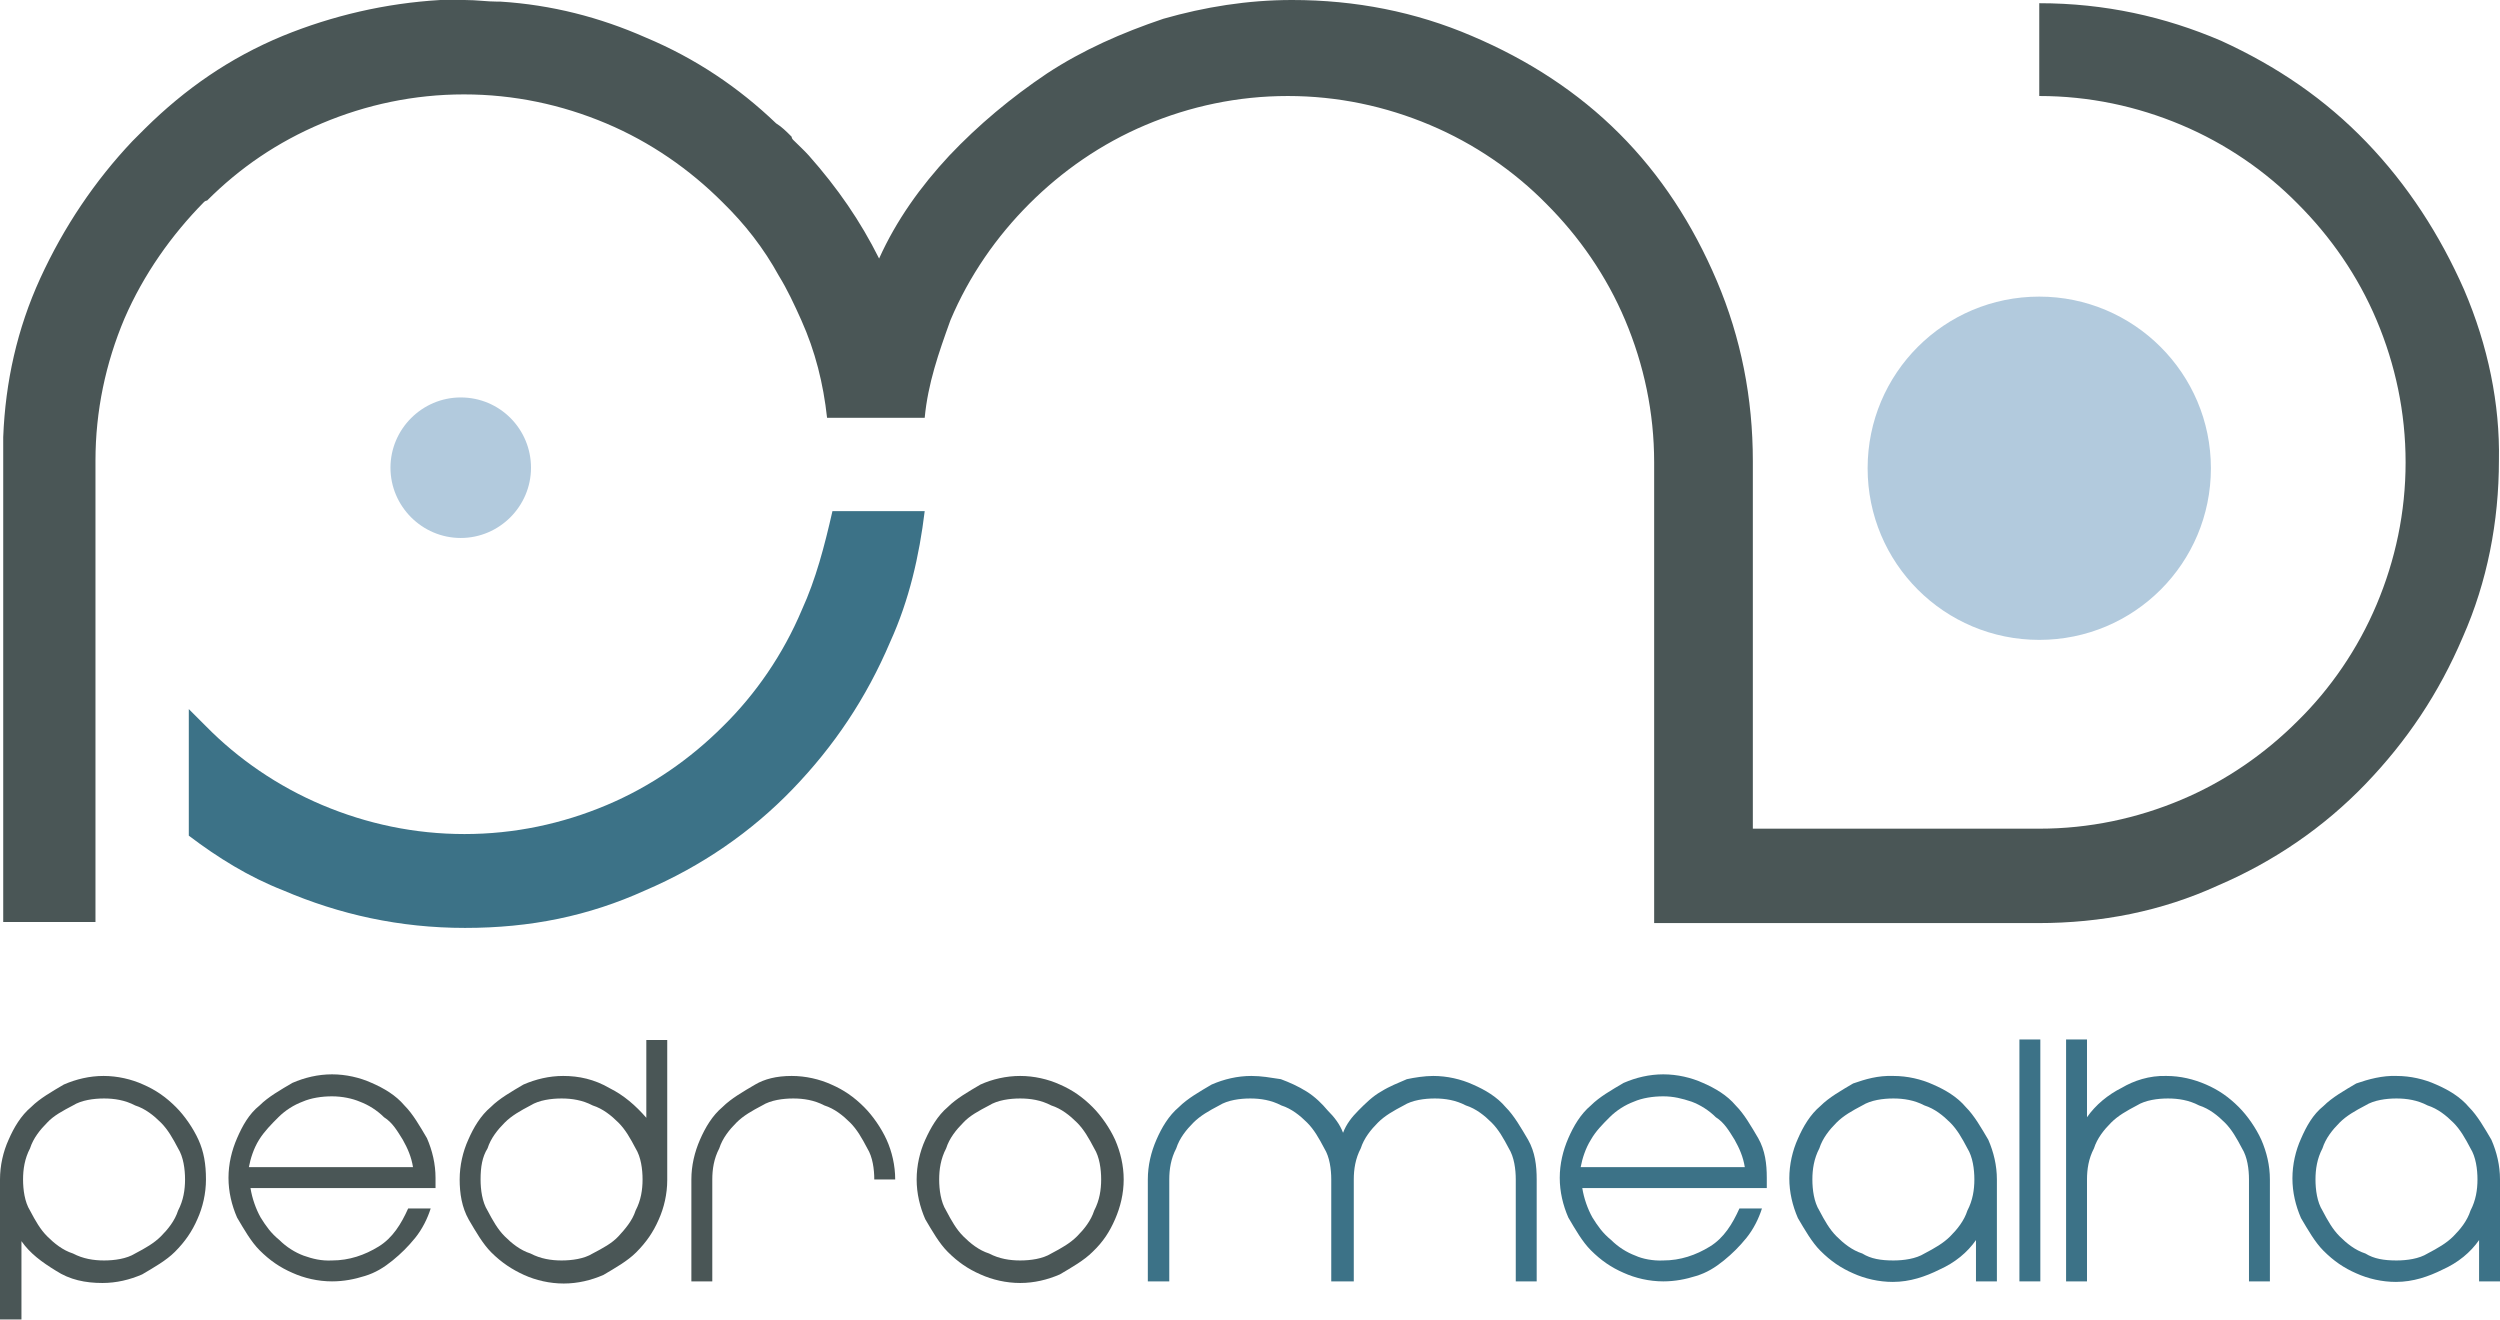
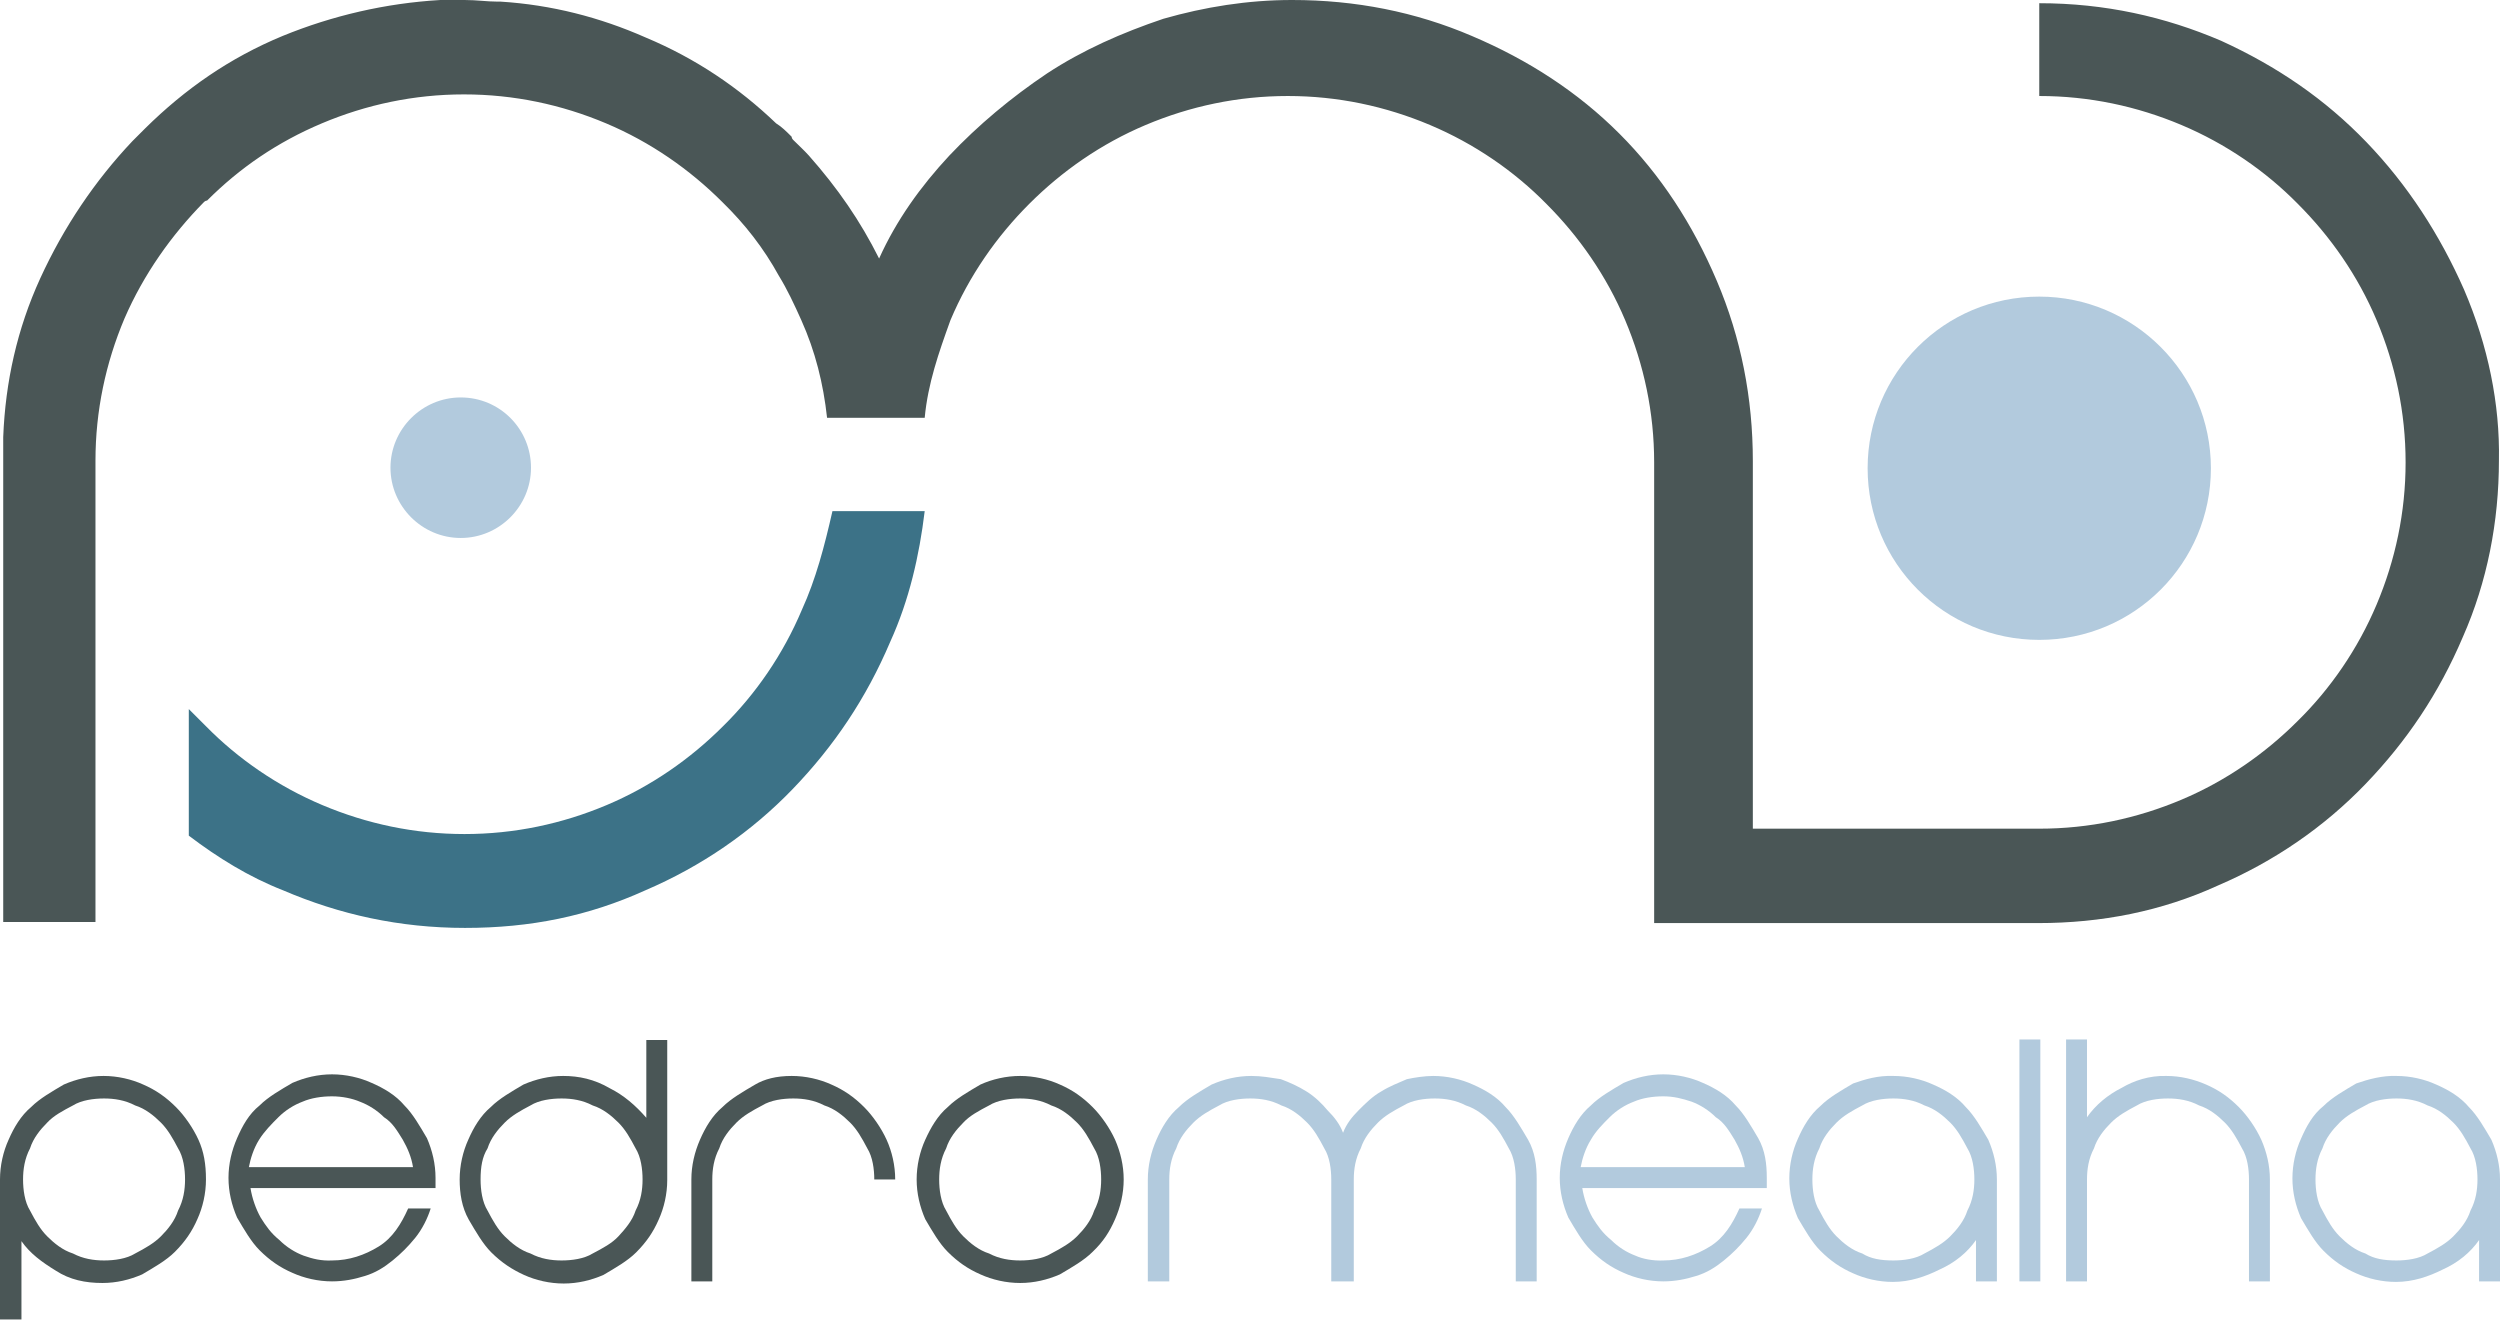
<svg xmlns="http://www.w3.org/2000/svg" version="1.1" id="a" x="0px" y="0px" viewBox="0 0 466.1 246" style="enable-background:new 0 0 466.1 246;" xml:space="preserve">
  <style type="text/css">
	.st0{fill:#4A5656;}
- 	.st1{fill:#3C7287;}
- 	.st2{fill:#B2CADD;}
+ 	.st1{fill:#B2CADD;}
+ 	.st2{fill:#3C7287;}
</style>
  <path class="st0" d="M459.4,54c-4.5-10.2-10.5-19.5-18.2-27.5s-16.6-14.1-27.1-18.9c-10.5-4.5-21.7-7-33.9-7v17.3  c9.3,0,18.2,1.9,26.5,5.4s15.7,8.6,21.7,14.7c6.1,6.1,11.2,13.4,14.7,21.7s5.4,17.2,5.4,26.5s-1.9,18.2-5.4,26.5  s-8.6,15.7-14.7,21.7c-6.1,6.1-13.4,11.2-21.7,14.7c-8.3,3.5-17.2,5.4-26.5,5.4h-53.4V86c0-11.8-2.2-23-6.7-33.6  s-10.5-19.8-18.2-27.5S285,11.2,274.4,6.7C263.9,2.2,252.7,0,240.9,0c-8.3,0-16.3,1.3-24,3.5c-7.7,2.6-15,5.8-21.7,10.2  c-6.7,4.5-12.8,9.6-18.2,15.3c-5.4,5.8-9.9,12.1-13.1,19.2c-3.5-7-7.7-13.1-13.1-19.2c-0.9-1-1.9-1.9-2.9-2.9  c-0.2-0.2-0.3-0.4-0.3-0.6l-0.3-0.3c-0.6-0.6-1.6-1.6-2.6-2.2c-7-6.7-15-12.1-24.3-16c-8.6-3.8-17.6-6.1-27.1-6.7h-0.6  c-1.9,0-3.8-0.3-6.1-0.3h-4.5C71.9,0.6,62,2.9,52.7,6.7c-9.9,4.1-18.2,9.9-25.6,17.2l-0.9,0.9l-0.3,0.3l-0.3,0.3l-0.9,0.9  c-7,7.4-12.8,16-17.2,25.6C3.2,61.3,1,71.2,0.6,81.5v90.4h17.2v-86c0-9.3,1.9-18.2,5.4-26.5C26.8,51.1,32,43.8,38,37.7  c0.2-0.2,0.4-0.3,0.6-0.3C44.7,31.3,51.7,26.5,60,23s17.2-5.4,26.5-5.4s18.2,1.9,26.5,5.4s15.6,8.6,21.7,14.7  c4.2,4.1,7.7,8.6,10.5,13.7c1.6,2.6,2.9,5.4,4.2,8.3c2.6,5.8,4.1,11.8,4.8,18.2h18.2c0.6-6.4,2.6-12.1,4.8-18.2  c3.5-8.3,8.6-15.6,14.7-21.7c6.1-6.1,13.4-11.2,21.7-14.7s17.2-5.4,26.5-5.4s18.2,1.9,26.5,5.4s15.7,8.6,21.7,14.7  c6.1,6.1,11.2,13.4,14.7,21.7s5.4,17.2,5.4,26.5v85.9H380c11.8,0,23-2.2,33.5-7c10.5-4.5,19.8-10.9,27.5-18.9s13.7-16.9,18.2-27.5  c4.5-10.2,6.7-21.4,6.7-32.9C466.1,75.4,463.9,64.5,459.4,54" />
  <g>
    <path class="st0" d="M38.4,219.9c0,2.6-0.6,5.2-1.6,7.4c-1,2.3-2.3,4.2-4.2,6.1c-1.6,1.6-3.9,2.9-6.1,4.2c-2.3,1-4.8,1.6-7.4,1.6   c-3.2,0-6.1-0.6-8.7-2.3c-2.6-1.6-4.8-3.2-6.4-5.5V246H0v-26.1c0-2.6,0.6-5.2,1.6-7.4c1-2.3,2.3-4.5,4.2-6.1   c1.6-1.6,3.9-2.9,6.1-4.2c2.3-1,4.8-1.6,7.4-1.6s5.2,0.6,7.4,1.6c2.3,1,4.2,2.3,6.1,4.2c1.6,1.6,3.2,3.9,4.2,6.1   C38,214.7,38.4,217,38.4,219.9 M34.5,219.9c0-1.9-0.3-4.2-1.3-5.8c-1-1.9-1.9-3.5-3.2-4.8c-1.3-1.3-2.9-2.6-4.8-3.2   c-1.9-1-3.9-1.3-5.8-1.3s-4.2,0.3-5.8,1.3c-1.9,1-3.6,1.9-4.8,3.2c-1.3,1.3-2.6,2.9-3.2,4.8c-1,1.9-1.3,3.9-1.3,5.8   s0.3,4.2,1.3,5.8c1,1.9,1.9,3.5,3.2,4.8s2.9,2.6,4.8,3.2c1.9,1,3.9,1.3,5.8,1.3s4.2-0.3,5.8-1.3c1.9-1,3.5-1.9,4.8-3.2   s2.6-2.9,3.2-4.8C34.2,223.8,34.5,221.8,34.5,219.9" />
    <path class="st0" d="M61.9,235c3.2,0,6.1-1,8.7-2.6s4.2-4.2,5.5-7.1h4.2c-0.6,1.9-1.6,3.9-2.9,5.5s-2.6,2.9-4.2,4.2   s-3.2,2.3-5.2,2.9c-1.9,0.6-3.9,1-6.1,1c-2.6,0-5.2-0.6-7.4-1.6c-2.3-1-4.2-2.3-6.1-4.2c-1.6-1.6-2.9-3.9-4.2-6.1   c-1-2.3-1.6-4.8-1.6-7.4s0.6-5.1,1.6-7.4c1-2.3,2.2-4.5,4.2-6.1c1.6-1.6,3.9-2.9,6.1-4.2c2.3-1,4.8-1.6,7.4-1.6   c2.6,0,5.2,0.6,7.4,1.6c2.3,1,4.5,2.3,6.1,4.2c1.6,1.6,2.9,3.9,4.2,6.1c1,2.3,1.6,4.8,1.6,7.4v1.9H46.7c0.3,1.9,1,3.9,1.9,5.5   c1,1.6,1.9,2.9,3.5,4.2c1.3,1.3,2.9,2.3,4.5,2.9C58.3,234.7,59.9,235.1,61.9,235 M61.9,204.4c-1.9,0-3.9,0.3-5.5,1   c-1.6,0.6-3.2,1.6-4.5,2.9s-2.6,2.6-3.6,4.2c-1,1.6-1.6,3.5-1.9,5.1H77c-0.3-1.9-1-3.5-1.9-5.1c-1-1.6-1.9-3.2-3.5-4.2   c-1.3-1.3-2.9-2.3-4.5-2.9C65.7,204.8,63.8,204.4,61.9,204.4" />
    <path class="st0" d="M85.7,219.9c0-2.6,0.6-5.2,1.6-7.4c1-2.3,2.3-4.5,4.2-6.1c1.6-1.6,3.9-2.9,6.1-4.2c2.3-1,4.8-1.6,7.4-1.6   c2.9,0,5.8,0.6,8.7,2.3c2.6,1.3,4.8,3.2,6.8,5.5v-14.5h3.9V220c0,2.6-0.6,5.2-1.6,7.4c-1,2.3-2.3,4.2-4.2,6.1   c-1.6,1.6-3.9,2.9-6.1,4.2c-2.3,1-4.8,1.6-7.4,1.6s-5.2-0.6-7.4-1.6s-4.2-2.3-6.1-4.2c-1.6-1.6-2.9-3.9-4.2-6.1   C86.1,225.1,85.7,222.5,85.7,219.9 M89.6,219.9c0,1.9,0.3,4.2,1.3,5.8c1,1.9,1.9,3.5,3.2,4.8c1.3,1.3,2.9,2.6,4.8,3.2   c1.9,1,3.9,1.3,5.8,1.3s4.2-0.3,5.8-1.3c1.9-1,3.6-1.9,4.8-3.2s2.6-2.9,3.2-4.8c1-1.9,1.3-3.9,1.3-5.8s-0.3-4.2-1.3-5.8   c-1-1.9-1.9-3.5-3.2-4.8c-1.3-1.3-2.9-2.6-4.8-3.2c-1.9-1-3.9-1.3-5.8-1.3s-4.2,0.3-5.8,1.3c-1.9,1-3.5,1.9-4.8,3.2   s-2.6,2.9-3.2,4.8C89.9,215.7,89.6,217.6,89.6,219.9" />
    <path class="st0" d="M147.6,200.6c2.6,0,5.2,0.6,7.4,1.6c2.3,1,4.2,2.3,6.1,4.2c1.6,1.6,3.2,3.9,4.2,6.1s1.6,4.8,1.6,7.4H163   c0-1.9-0.3-4.2-1.3-5.8c-1-1.9-1.9-3.5-3.2-4.8s-2.9-2.6-4.8-3.2c-1.9-1-3.9-1.3-5.8-1.3s-4.2,0.3-5.8,1.3c-1.9,1-3.5,1.9-4.8,3.2   s-2.6,2.9-3.2,4.8c-1,1.9-1.3,3.9-1.3,5.8v19h-3.9v-19c0-2.6,0.6-5.1,1.6-7.4s2.3-4.5,4.2-6.1c1.6-1.6,3.9-2.9,6.1-4.2   C142.5,201.2,144.7,200.6,147.6,200.6" />
    <path class="st0" d="M190.2,200.6c2.6,0,5.2,0.6,7.4,1.6c2.3,1,4.2,2.3,6.1,4.2c1.6,1.6,3.2,3.9,4.2,6.1c1,2.3,1.6,4.8,1.6,7.4   s-0.6,5.1-1.6,7.4c-1,2.3-2.2,4.2-4.2,6.1c-1.6,1.6-3.9,2.9-6.1,4.2c-2.3,1-4.8,1.6-7.4,1.6s-5.2-0.6-7.4-1.6   c-2.3-1-4.2-2.3-6.1-4.2c-1.6-1.6-2.9-3.9-4.2-6.1c-1-2.3-1.6-4.8-1.6-7.4s0.6-5.2,1.6-7.4s2.3-4.5,4.2-6.1   c1.6-1.6,3.9-2.9,6.1-4.2C185,201.2,187.6,200.6,190.2,200.6 M190.2,235c1.9,0,4.2-0.3,5.8-1.3c1.9-1,3.5-1.9,4.8-3.2   s2.6-2.9,3.2-4.8c1-1.9,1.3-3.9,1.3-5.8s-0.3-4.2-1.3-5.8c-1-1.9-1.9-3.5-3.2-4.8s-2.9-2.6-4.8-3.2c-1.9-1-3.9-1.3-5.8-1.3   s-4.2,0.3-5.8,1.3c-1.9,1-3.6,1.9-4.8,3.2c-1.3,1.3-2.6,2.9-3.2,4.8c-1,1.9-1.3,3.9-1.3,5.8s0.3,4.2,1.3,5.8c1,1.9,1.9,3.5,3.2,4.8   s2.9,2.6,4.8,3.2C186.3,234.7,188.3,235,190.2,235" />
  </g>
  <g>
    <path class="st1" d="M267.2,200.6c2.6,0,5.2,0.6,7.4,1.6c2.3,1,4.5,2.3,6.1,4.2c1.6,1.6,2.9,3.9,4.2,6.1c1.3,2.3,1.6,4.8,1.6,7.4   v19h-3.9v-19c0-1.9-0.3-4.2-1.3-5.8c-1-1.9-1.9-3.5-3.2-4.8c-1.3-1.3-2.9-2.6-4.8-3.2c-1.9-1-3.9-1.3-5.8-1.3s-4.2,0.3-5.8,1.3   c-1.9,1-3.5,1.9-4.8,3.2c-1.3,1.3-2.6,2.9-3.2,4.8c-1,1.9-1.3,3.9-1.3,5.8v19h-4.2v-19c0-1.9-0.3-4.2-1.3-5.8   c-1-1.9-1.9-3.5-3.2-4.8s-2.9-2.6-4.8-3.2c-1.9-1-3.9-1.3-5.8-1.3s-4.2,0.3-5.8,1.3c-1.9,1-3.5,1.9-4.8,3.2s-2.6,2.9-3.2,4.8   c-1,1.9-1.3,3.9-1.3,5.8v19h-4v-19c0-2.6,0.6-5.1,1.6-7.4c1-2.3,2.3-4.5,4.2-6.1c1.6-1.6,3.9-2.9,6.1-4.2c2.3-1,4.8-1.6,7.4-1.6   c1.9,0,3.5,0.3,5.5,0.6c1.6,0.6,3.2,1.3,4.8,2.3s2.9,2.3,3.9,3.5c1.3,1.3,2.3,2.6,2.9,4.2c0.6-1.6,1.6-2.9,2.9-4.2s2.6-2.6,4.2-3.5   c1.6-1,3.2-1.6,4.8-2.3C263.7,200.9,265.6,200.6,267.2,200.6" />
    <path class="st1" d="M310.1,235c3.2,0,6.1-1,8.7-2.6s4.2-4.2,5.5-7.1h4.2c-0.6,1.9-1.6,3.9-2.9,5.5s-2.6,2.9-4.2,4.2   s-3.2,2.3-5.2,2.9c-1.9,0.6-3.9,1-6.1,1c-2.6,0-5.2-0.6-7.4-1.6c-2.3-1-4.2-2.3-6.1-4.2c-1.6-1.6-2.9-3.9-4.2-6.1   c-1-2.3-1.6-4.8-1.6-7.4s0.6-5.1,1.6-7.4s2.3-4.5,4.2-6.1c1.6-1.6,3.9-2.9,6.1-4.2c2.3-1,4.8-1.6,7.4-1.6s5.2,0.6,7.4,1.6   c2.3,1,4.5,2.3,6.1,4.2c1.6,1.6,2.9,3.9,4.2,6.1c1.3,2.3,1.6,4.8,1.6,7.4v1.9H295c0.3,1.9,1,3.9,1.9,5.5c1,1.6,1.9,2.9,3.5,4.2   c1.3,1.3,2.9,2.3,4.5,2.9C306.2,234.7,308.2,235.1,310.1,235 M310.1,204.4c-1.9,0-3.9,0.3-5.5,1c-1.6,0.6-3.2,1.6-4.5,2.9   c-1.3,1.3-2.6,2.6-3.5,4.2c-1,1.6-1.6,3.5-1.9,5.1h30.6c-0.3-1.9-1-3.5-1.9-5.1c-1-1.6-1.9-3.2-3.5-4.2c-1.3-1.3-2.9-2.3-4.5-2.9   C313.6,204.8,312,204.4,310.1,204.4" />
    <path class="st1" d="M353,200.6c2.6,0,5.2,0.6,7.4,1.6c2.3,1,4.5,2.3,6.1,4.2c1.6,1.6,2.9,3.9,4.2,6.1c1,2.3,1.6,4.8,1.6,7.4v19   h-3.9v-7.7c-1.6,2.3-3.9,4.2-6.8,5.5c-2.6,1.3-5.5,2.3-8.7,2.3c-2.6,0-5.2-0.6-7.4-1.6c-2.3-1-4.2-2.3-6.1-4.2   c-1.6-1.6-2.9-3.9-4.2-6.1c-1-2.3-1.6-4.8-1.6-7.4s0.6-5.2,1.6-7.4c1-2.3,2.3-4.5,4.2-6.1c1.6-1.6,3.9-2.9,6.1-4.2   C347.8,201.2,350.1,200.5,353,200.6 M353,235c1.9,0,4.2-0.3,5.8-1.3c1.9-1,3.5-1.9,4.8-3.2s2.6-2.9,3.2-4.8c1-1.9,1.3-3.9,1.3-5.8   s-0.3-4.2-1.3-5.8c-1-1.9-1.9-3.5-3.2-4.8c-1.3-1.3-2.9-2.6-4.8-3.2c-1.9-1-3.9-1.3-5.8-1.3s-4.2,0.3-5.8,1.3   c-1.9,1-3.5,1.9-4.8,3.2s-2.6,2.9-3.2,4.8c-1,1.9-1.3,3.9-1.3,5.8s0.3,4.2,1.3,5.8c1,1.9,1.9,3.5,3.2,4.8c1.3,1.3,2.9,2.6,4.8,3.2   C348.8,234.7,350.7,235,353,235" />
    <rect x="376.5" y="193.8" class="st1" width="3.9" height="45.1" />
    <path class="st1" d="M403.9,200.6c2.6,0,5.1,0.6,7.4,1.6s4.2,2.3,6.1,4.2c1.6,1.6,3.2,3.9,4.2,6.1c1,2.3,1.6,4.8,1.6,7.4v19h-3.9   v-19c0-1.9-0.3-4.2-1.3-5.8c-1-1.9-1.9-3.5-3.2-4.8c-1.3-1.3-2.9-2.6-4.8-3.2c-1.9-1-3.9-1.3-5.8-1.3s-4.2,0.3-5.8,1.3   c-1.9,1-3.5,1.9-4.8,3.2s-2.6,2.9-3.2,4.8c-1,1.9-1.3,3.9-1.3,5.8v19h-3.9v-45.1h3.9v14.5c1.6-2.3,3.9-4.2,6.5-5.5   C397.8,201.5,400.7,200.5,403.9,200.6" />
    <path class="st1" d="M446.8,200.6c2.6,0,5.2,0.6,7.4,1.6c2.3,1,4.5,2.3,6.1,4.2c1.6,1.6,2.9,3.9,4.2,6.1c1,2.3,1.6,4.8,1.6,7.4v19   h-3.9v-7.7c-1.6,2.3-3.9,4.2-6.8,5.5c-2.6,1.3-5.5,2.3-8.7,2.3c-2.6,0-5.2-0.6-7.4-1.6c-2.3-1-4.2-2.3-6.1-4.2   c-1.6-1.6-2.9-3.9-4.2-6.1c-1-2.3-1.6-4.8-1.6-7.4s0.6-5.2,1.6-7.4c1-2.3,2.2-4.5,4.2-6.1c1.6-1.6,3.9-2.9,6.1-4.2   C441.6,201.2,444.2,200.5,446.8,200.6 M446.8,235c1.9,0,4.2-0.3,5.8-1.3c1.9-1,3.5-1.9,4.8-3.2s2.6-2.9,3.2-4.8   c1-1.9,1.3-3.9,1.3-5.8s-0.3-4.2-1.3-5.8c-1-1.9-1.9-3.5-3.2-4.8c-1.3-1.3-2.9-2.6-4.8-3.2c-1.9-1-3.9-1.3-5.8-1.3   s-4.2,0.3-5.8,1.3c-1.9,1-3.5,1.9-4.8,3.2s-2.6,2.9-3.2,4.8c-1,1.9-1.3,3.9-1.3,5.8s0.3,4.2,1.3,5.8c1,1.9,1.9,3.5,3.2,4.8   c1.3,1.3,2.9,2.6,4.8,3.2C442.6,234.7,444.5,235,446.8,235" />
  </g>
-   <path class="st2" d="M85.9,74.1C93.2,74.1,99,80,99,87.2s-5.9,13.1-13.1,13.1s-13.1-5.9-13.1-13.1S78.7,74.1,85.9,74.1" />
-   <path class="st1" d="M149.5,113.7c-3.5,8.3-8.6,15.7-14.7,21.7c-6.1,6.1-13.4,11.2-21.7,14.7s-17.2,5.4-26.5,5.4s-18.2-1.9-26.5-5.4  s-15.7-8.6-21.7-14.7c-1-1-2.2-2.2-3.2-3.2v23.6c5.4,4.1,11.2,7.7,17.6,10.2c10.5,4.5,21.7,7,33.9,7s23-2.2,33.6-7  c10.5-4.5,19.8-10.9,27.5-18.9s13.7-16.9,18.2-27.5c3.5-7.7,5.4-16,6.4-24.3h-17.2C153.7,101.9,152.1,108,149.5,113.7" />
-   <path class="st2" d="M380.2,55.3c17.6,0,32,14.3,32,32s-14.3,32-32,32s-32-14.3-32-32S362.5,55.3,380.2,55.3" />
+   <path class="st1" d="M85.9,74.1C93.2,74.1,99,80,99,87.2s-5.9,13.1-13.1,13.1s-13.1-5.9-13.1-13.1S78.7,74.1,85.9,74.1" />
+   <path class="st2" d="M149.5,113.7c-3.5,8.3-8.6,15.7-14.7,21.7c-6.1,6.1-13.4,11.2-21.7,14.7s-17.2,5.4-26.5,5.4s-18.2-1.9-26.5-5.4  s-15.7-8.6-21.7-14.7c-1-1-2.2-2.2-3.2-3.2v23.6c5.4,4.1,11.2,7.7,17.6,10.2c10.5,4.5,21.7,7,33.9,7s23-2.2,33.6-7  c10.5-4.5,19.8-10.9,27.5-18.9s13.7-16.9,18.2-27.5c3.5-7.7,5.4-16,6.4-24.3h-17.2C153.7,101.9,152.1,108,149.5,113.7" />
+   <path class="st1" d="M380.2,55.3c17.6,0,32,14.3,32,32s-14.3,32-32,32s-32-14.3-32-32S362.5,55.3,380.2,55.3" />
</svg>
